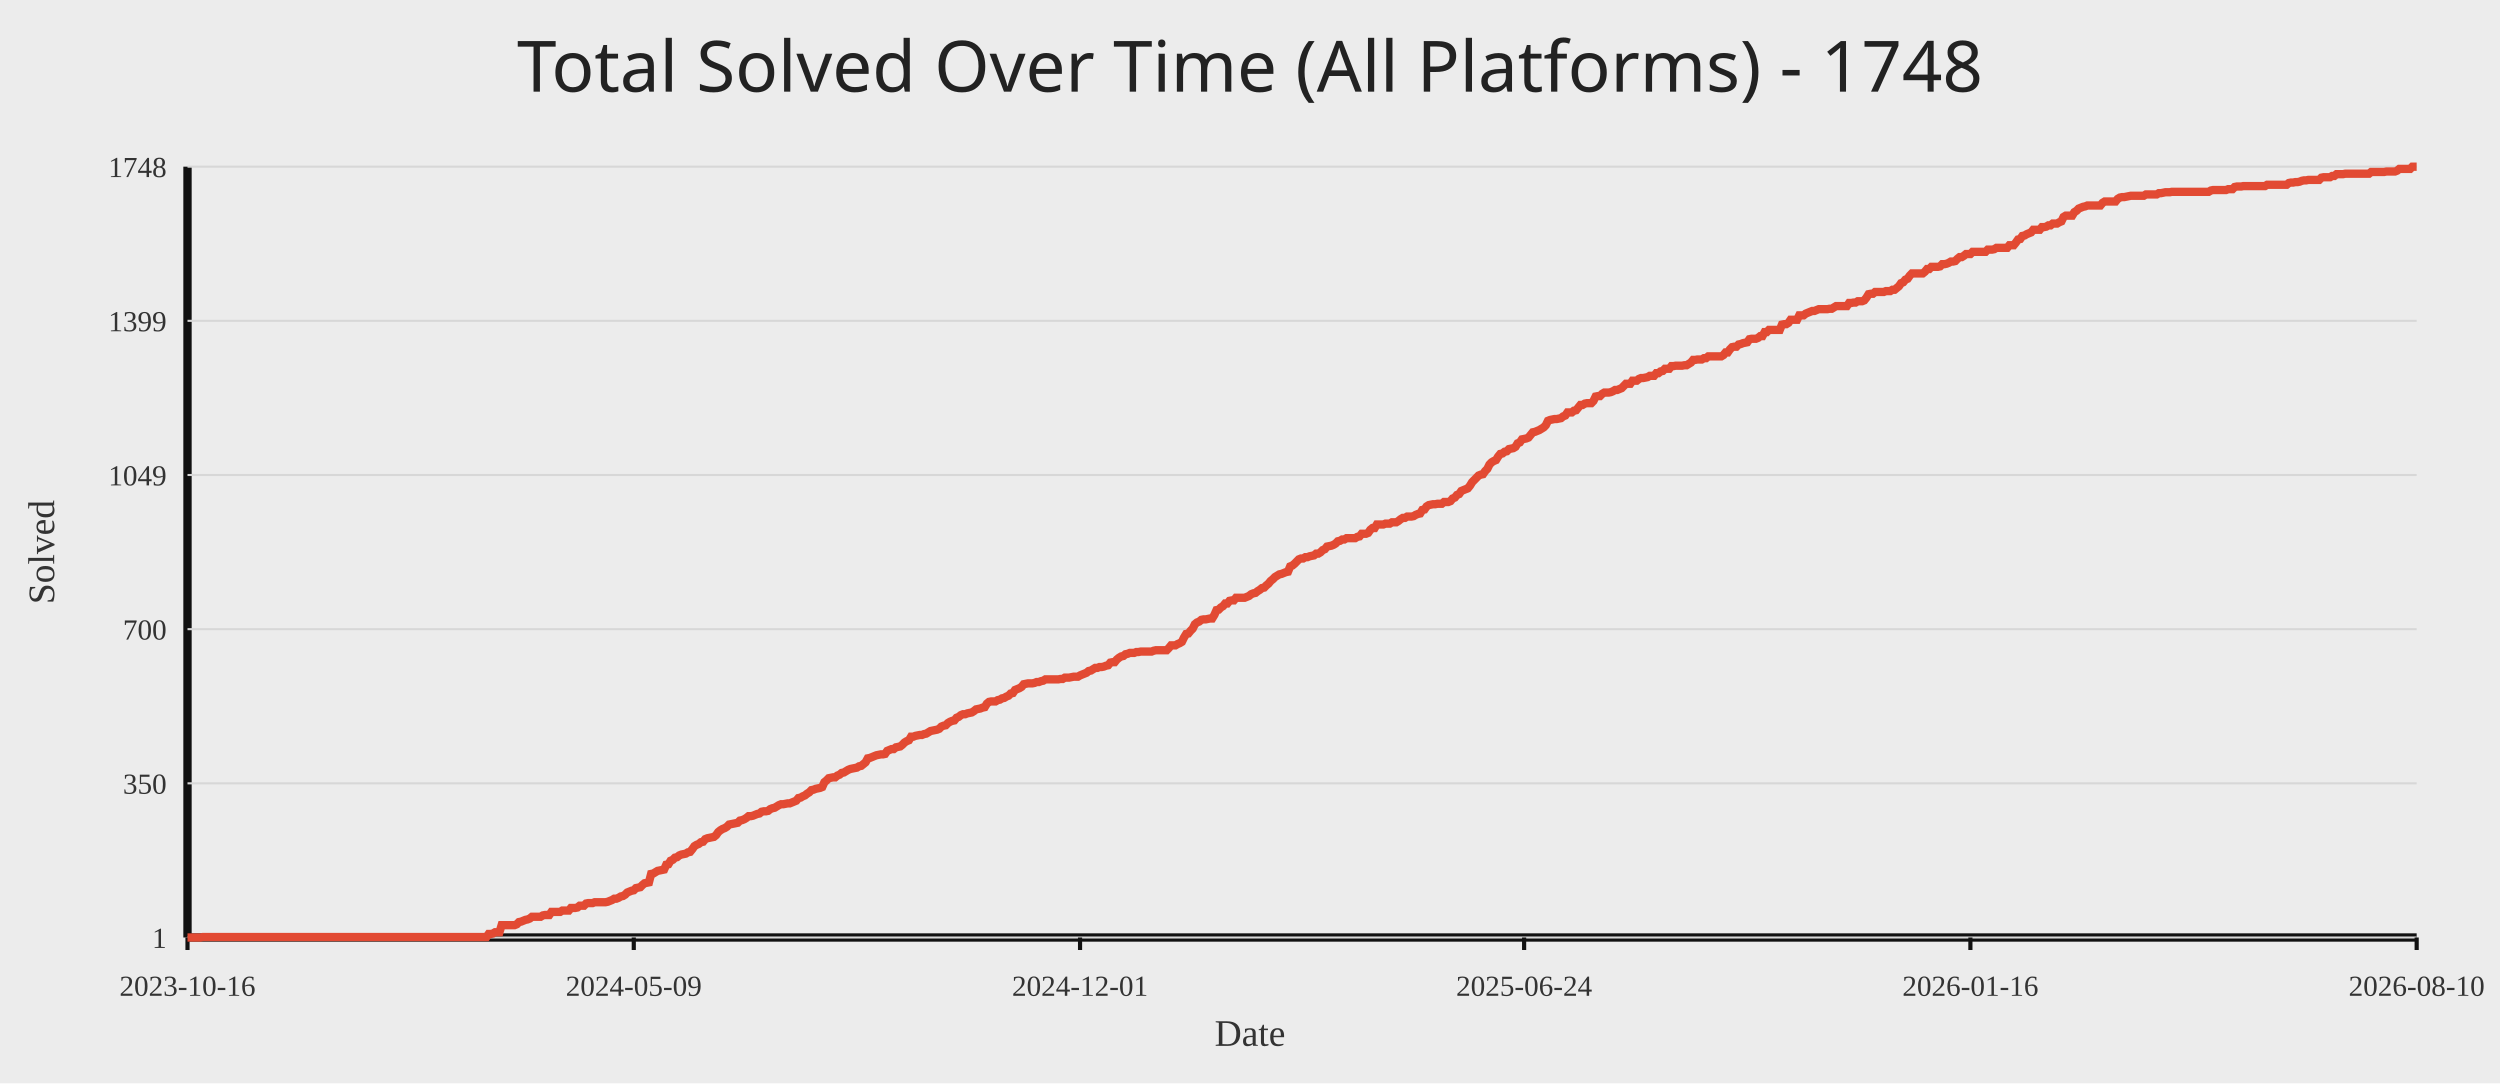
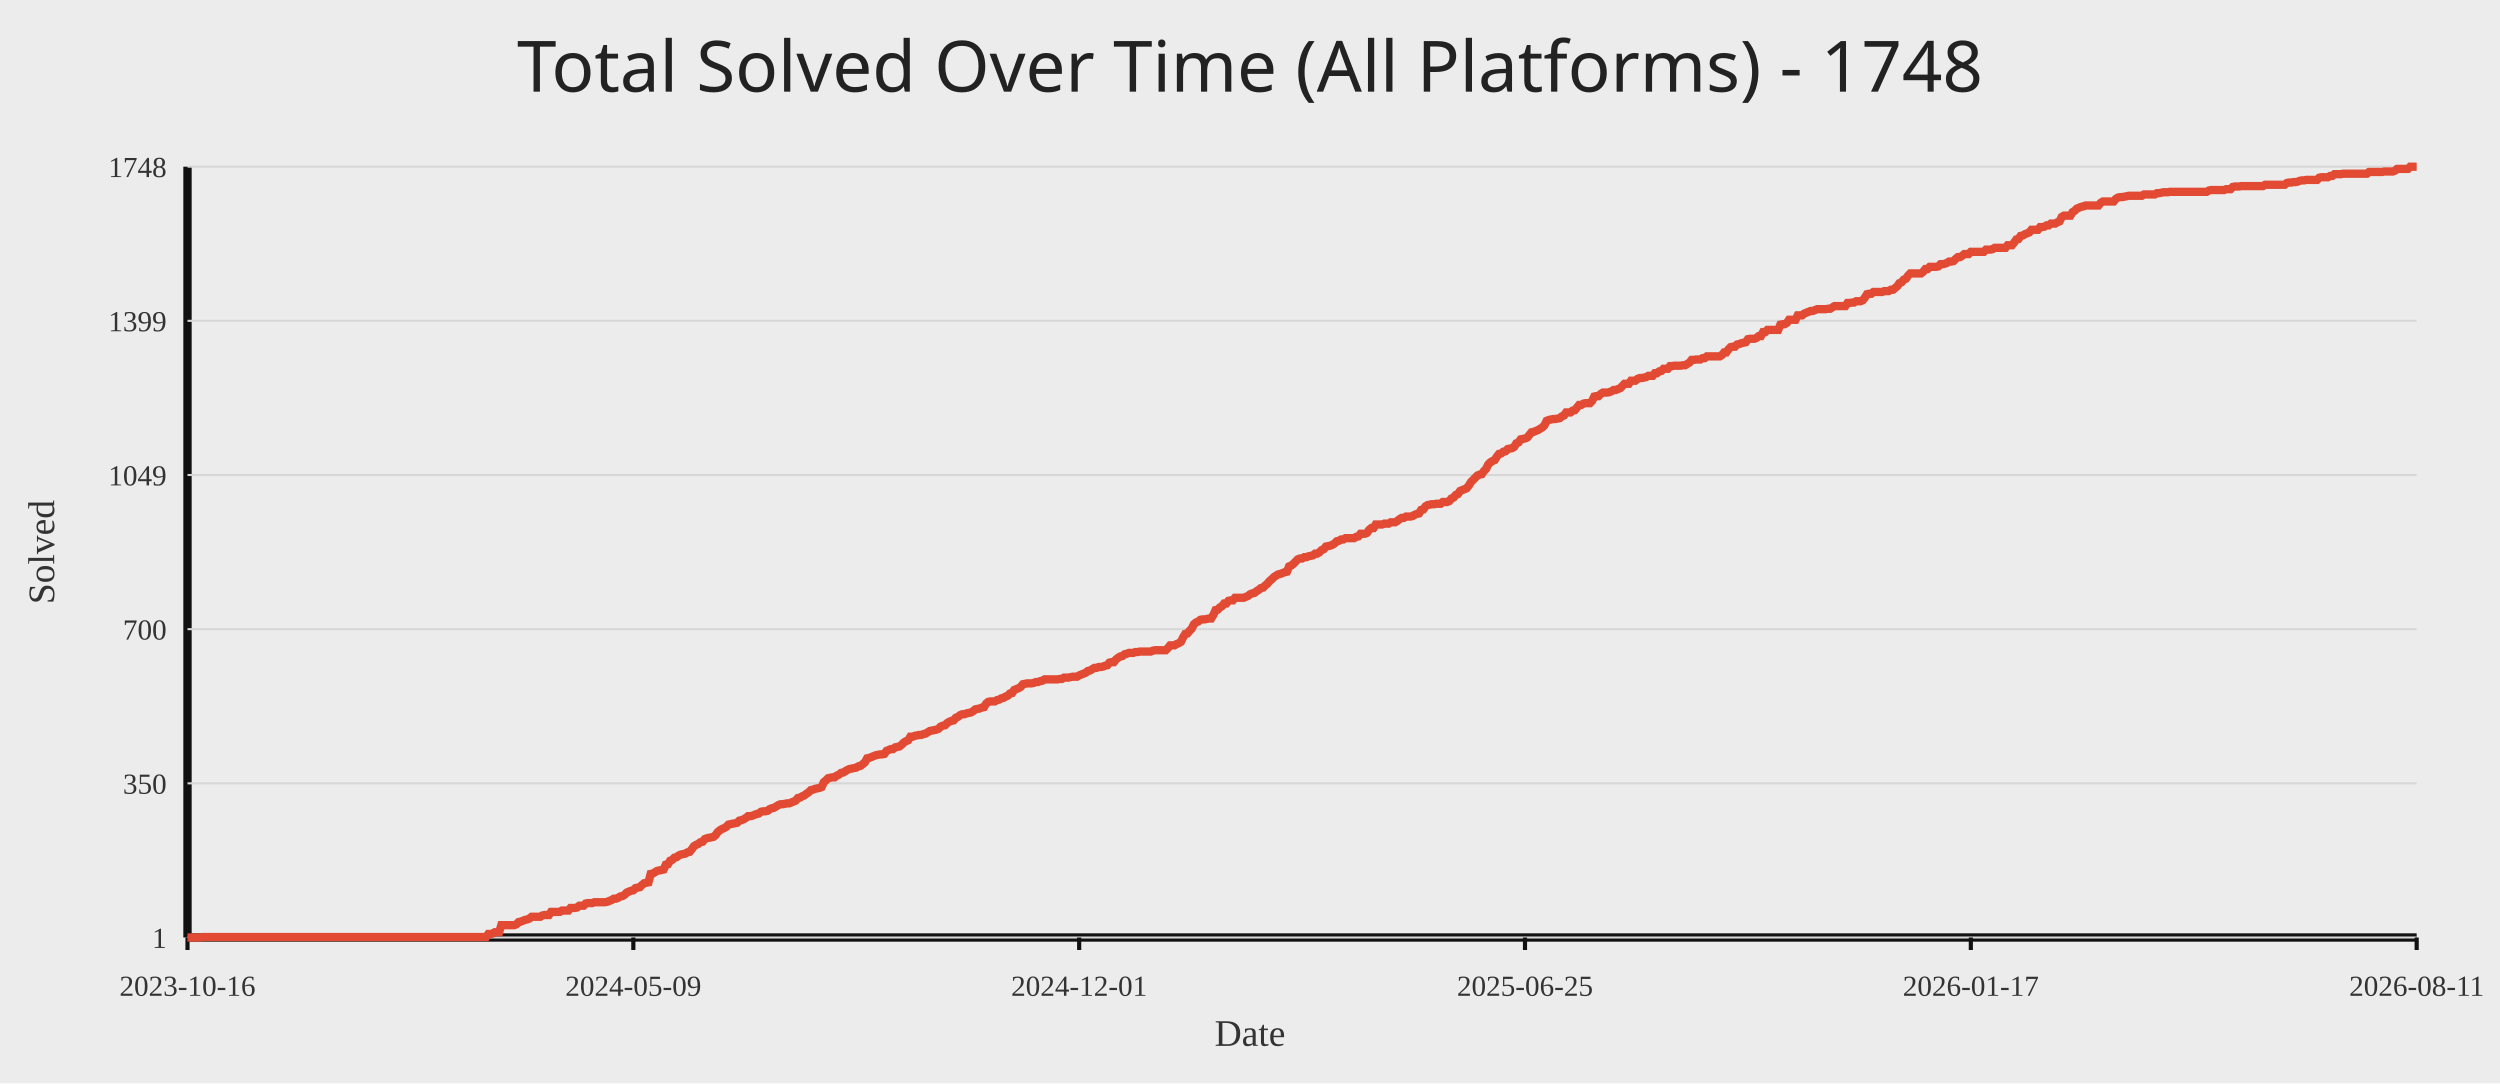
<svg xmlns="http://www.w3.org/2000/svg" width="1200" height="520">
  <rect width="100%" height="100%" fill="#ececec" />
  <text x="50%" y="44" text-anchor="middle" fill="#222" font-size="34" font-family="Comic Sans MS, Segoe UI">Total Solved Over Time (All Platforms) - 1748</text>
  <line x1="90" y1="450" x2="1160" y2="450" stroke="#111" stroke-width="4" />
  <line x1="90" y1="80" x2="90" y2="450" stroke="#111" stroke-width="4" />
  <line x1="90" y1="450.00" x2="1160" y2="450.00" stroke="#d7d7d7" stroke-width="1" />
  <text x="80" y="455.00" text-anchor="end" fill="#333" font-size="14">1</text>
  <line x1="90" y1="376.00" x2="1160" y2="376.00" stroke="#d7d7d7" stroke-width="1" />
  <text x="80" y="381.00" text-anchor="end" fill="#333" font-size="14">350</text>
  <line x1="90" y1="302.00" x2="1160" y2="302.00" stroke="#d7d7d7" stroke-width="1" />
  <text x="80" y="307.00" text-anchor="end" fill="#333" font-size="14">700</text>
  <line x1="90" y1="228.00" x2="1160" y2="228.00" stroke="#d7d7d7" stroke-width="1" />
  <text x="80" y="233.00" text-anchor="end" fill="#333" font-size="14">1049</text>
  <line x1="90" y1="154.00" x2="1160" y2="154.00" stroke="#d7d7d7" stroke-width="1" />
  <text x="80" y="159.00" text-anchor="end" fill="#333" font-size="14">1399</text>
  <line x1="90" y1="80.00" x2="1160" y2="80.00" stroke="#d7d7d7" stroke-width="1" />
  <text x="80" y="85.00" text-anchor="end" fill="#333" font-size="14">1748</text>
  <line x1="90.00" y1="450" x2="90.00" y2="456" stroke="#111" stroke-width="2" />
  <text x="90.00" y="478" text-anchor="middle" fill="#333" font-size="14">2023-10-16</text>
-   <line x1="304.21" y1="450" x2="304.21" y2="456" stroke="#111" stroke-width="2" />
-   <text x="304.21" y="478" text-anchor="middle" fill="#333" font-size="14">2024-05-09</text>
-   <line x1="518.42" y1="450" x2="518.42" y2="456" stroke="#111" stroke-width="2" />
-   <text x="518.42" y="478" text-anchor="middle" fill="#333" font-size="14">2024-12-01</text>
-   <line x1="731.58" y1="450" x2="731.58" y2="456" stroke="#111" stroke-width="2" />
-   <text x="731.58" y="478" text-anchor="middle" fill="#333" font-size="14">2025-06-24</text>
-   <line x1="945.79" y1="450" x2="945.79" y2="456" stroke="#111" stroke-width="2" />
-   <text x="945.79" y="478" text-anchor="middle" fill="#333" font-size="14">2026-01-16</text>
+   <line x1="304.00" y1="450" x2="304.00" y2="456" stroke="#111" stroke-width="2" />
+   <text x="304.00" y="478" text-anchor="middle" fill="#333" font-size="14">2024-05-09</text>
+   <line x1="518.00" y1="450" x2="518.00" y2="456" stroke="#111" stroke-width="2" />
+   <text x="518.00" y="478" text-anchor="middle" fill="#333" font-size="14">2024-12-01</text>
+   <line x1="732.00" y1="450" x2="732.00" y2="456" stroke="#111" stroke-width="2" />
+   <text x="732.00" y="478" text-anchor="middle" fill="#333" font-size="14">2025-06-25</text>
+   <line x1="946.00" y1="450" x2="946.00" y2="456" stroke="#111" stroke-width="2" />
+   <text x="946.00" y="478" text-anchor="middle" fill="#333" font-size="14">2026-01-17</text>
  <line x1="1160.00" y1="450" x2="1160.00" y2="456" stroke="#111" stroke-width="2" />
-   <text x="1160.00" y="478" text-anchor="middle" fill="#333" font-size="14">2026-08-10</text>
-   <polyline fill="none" stroke="#e24a33" stroke-width="4" points="90.00,450.00 91.04,450.00 92.08,450.00 93.12,450.00 94.16,450.00 95.20,450.00 96.24,450.00 97.28,449.79 98.32,449.79 99.36,449.79 100.40,449.79 101.44,449.79 102.48,449.79 103.52,449.79 104.56,449.79 105.60,449.79 106.64,449.79 107.68,449.79 108.72,449.79 109.76,449.79 110.80,449.79 111.84,449.79 112.88,449.79 113.92,449.79 114.96,449.79 116.00,449.79 117.04,449.79 118.08,449.79 119.12,449.79 120.16,449.79 121.20,449.79 122.24,449.79 123.28,449.79 124.31,449.79 125.35,449.79 126.39,449.79 127.43,449.79 128.47,449.79 129.51,449.79 130.55,449.79 131.59,449.79 132.63,449.79 133.67,449.79 134.71,449.79 135.75,449.79 136.79,449.79 137.83,449.79 138.87,449.79 139.91,449.79 140.95,449.79 141.99,449.79 143.03,449.79 144.07,449.79 145.11,449.79 146.15,449.79 147.19,449.79 148.23,449.79 149.27,449.79 150.31,449.79 151.35,449.79 152.39,449.79 153.43,449.79 154.47,449.79 155.51,449.79 156.55,449.79 157.59,449.79 158.63,449.79 159.67,449.79 160.71,449.79 161.75,449.79 162.79,449.79 163.83,449.79 164.87,449.79 165.91,449.79 166.95,449.79 167.99,449.79 169.03,449.79 170.07,449.79 171.11,449.79 172.15,449.79 173.19,449.79 174.23,449.79 175.27,449.79 176.31,449.79 177.35,449.79 178.39,449.79 179.43,449.79 180.47,449.79 181.51,449.79 182.55,449.79 183.59,449.79 184.63,449.79 185.67,449.79 186.71,449.79 187.75,449.79 188.79,449.79 189.83,449.79 190.86,449.79 191.90,449.79 192.94,449.79 193.98,449.79 195.02,449.79 196.06,449.79 197.10,449.79 198.14,449.79 199.18,449.79 200.22,449.79 201.26,449.79 202.30,449.79 203.34,449.79 204.38,449.79 205.42,449.79 206.46,449.79 207.50,449.79 208.54,449.79 209.58,449.79 210.62,449.79 211.66,449.79 212.70,449.79 213.74,449.79 214.78,449.79 215.82,449.79 216.86,449.79 217.90,449.79 218.94,449.79 219.98,449.79 221.02,449.79 222.06,449.79 223.10,449.79 224.14,449.79 225.18,449.79 226.22,449.79 227.26,449.79 228.30,449.79 229.34,449.79 230.38,449.79 231.42,449.79 232.46,449.79 233.50,449.79 234.54,448.31 235.58,448.31 236.62,448.09 237.66,447.46 238.70,447.46 239.74,447.46 240.78,444.07 241.82,444.07 242.86,444.07 243.90,444.07 244.94,444.07 245.98,444.07 247.02,444.07 248.06,443.65 249.10,442.59 250.14,442.38 251.18,441.95 252.22,441.53 253.26,441.32 254.30,440.89 255.34,440.05 256.38,440.05 257.41,440.05 258.45,440.05 259.49,440.05 260.53,439.41 261.57,439.20 262.61,439.20 263.65,439.20 264.69,437.72 265.73,437.72 266.77,437.72 267.81,437.72 268.85,437.72 269.89,437.08 270.93,437.08 271.97,437.08 273.01,437.08 274.05,435.81 275.09,435.81 276.13,435.81 277.17,435.60 278.21,434.75 279.25,434.75 280.29,434.75 281.33,433.69 282.37,433.48 283.41,433.48 284.45,433.48 285.49,433.06 286.53,433.06 287.57,433.06 288.61,433.06 289.65,433.06 290.69,433.06 291.73,432.84 292.77,432.42 293.81,432.00 294.85,431.36 295.89,431.36 296.93,430.94 297.97,430.30 299.01,430.09 300.05,429.46 301.09,428.40 302.13,427.97 303.17,427.55 304.21,427.34 305.25,426.28 306.29,426.07 307.33,425.86 308.37,424.80 309.41,423.95 310.45,423.74 311.49,423.53 312.53,419.50 313.57,419.29 314.61,418.65 315.65,418.02 316.69,417.81 317.73,417.60 318.77,417.38 319.81,415.05 320.85,414.84 321.89,413.15 322.93,412.72 323.97,411.67 325.00,411.45 326.04,410.61 327.08,410.18 328.12,409.97 329.16,409.76 330.20,409.12 331.24,408.91 332.28,407.64 333.32,406.16 334.36,405.52 335.40,405.10 336.44,404.25 337.48,404.04 338.52,402.77 339.56,402.35 340.60,402.14 341.64,401.92 342.68,401.71 343.72,400.86 344.76,399.38 345.80,398.53 346.84,397.90 347.88,397.48 348.92,396.84 349.96,395.78 351.00,395.57 352.04,395.36 353.08,395.15 354.12,394.93 355.16,393.88 356.20,393.66 357.24,393.24 358.28,392.60 359.32,391.76 360.36,391.76 361.40,391.55 362.44,391.12 363.48,390.70 364.52,390.49 365.56,389.64 366.60,389.43 367.64,389.43 368.68,389.22 369.72,388.37 370.76,387.95 371.80,387.73 372.84,387.10 373.88,386.46 374.92,386.04 375.96,386.04 377.00,385.83 378.04,385.62 379.08,385.62 380.12,385.19 381.16,384.77 382.20,384.34 383.24,383.07 384.28,382.86 385.32,382.23 386.36,381.80 387.40,380.96 388.44,380.32 389.48,379.26 390.52,379.05 391.55,378.63 392.59,378.41 393.63,378.20 394.67,377.78 395.71,375.45 396.75,374.60 397.79,373.54 398.83,373.33 399.87,373.12 400.91,373.12 401.95,372.27 402.99,371.85 404.03,371.00 405.07,370.79 406.11,370.15 407.15,369.52 408.19,369.10 409.23,368.88 410.27,368.67 411.31,368.46 412.35,367.82 413.39,367.61 414.43,366.77 415.47,365.92 416.51,364.01 417.55,363.80 418.59,363.38 419.63,362.95 420.67,362.53 421.71,362.32 422.75,362.11 423.79,362.11 424.83,361.89 425.87,360.41 426.91,359.99 427.95,359.56 428.99,359.56 430.03,358.72 431.07,358.51 432.11,358.29 433.15,357.45 434.19,356.39 435.23,355.75 436.27,355.33 437.31,353.63 438.35,353.63 439.39,353.21 440.43,353.00 441.47,352.79 442.51,352.79 443.55,352.36 444.59,352.15 445.63,351.52 446.67,350.88 447.71,350.67 448.75,350.46 449.79,350.25 450.83,349.82 451.87,348.76 452.91,348.34 453.95,348.13 454.99,347.07 456.03,346.43 457.07,346.01 458.10,345.80 459.14,344.53 460.18,344.10 461.22,343.26 462.26,342.83 463.30,342.83 464.34,342.41 465.38,342.20 466.42,341.99 467.46,341.35 468.50,340.50 469.54,340.29 470.58,340.08 471.62,339.66 472.66,339.44 473.70,337.75 474.74,336.90 475.78,336.69 476.82,336.69 477.86,336.69 478.90,336.06 479.94,335.84 480.98,335.21 482.02,335.00 483.06,334.36 484.10,333.94 485.14,332.88 486.18,332.67 487.22,331.18 488.26,330.76 489.30,330.34 490.34,329.70 491.38,328.43 492.42,328.22 493.46,328.01 494.50,328.01 495.54,328.01 496.58,327.80 497.62,327.37 498.66,327.37 499.70,326.95 500.74,326.74 501.78,326.10 502.82,326.10 503.86,326.10 504.90,326.10 505.94,326.10 506.98,326.10 508.02,326.10 509.06,325.89 510.10,325.89 511.14,325.25 512.18,325.25 513.22,325.25 514.26,325.04 515.30,324.83 516.34,324.83 517.38,324.83 518.42,324.20 519.46,323.77 520.50,323.35 521.54,322.93 522.58,322.08 523.62,321.87 524.66,321.23 525.69,320.60 526.73,320.60 527.77,320.17 528.81,320.17 529.85,319.96 530.89,319.54 531.93,319.32 532.97,318.05 534.01,317.84 535.05,317.84 536.09,316.57 537.13,315.72 538.17,315.09 539.21,314.88 540.25,314.03 541.29,313.82 542.33,313.39 543.37,313.39 544.41,313.39 545.45,312.97 546.49,312.97 547.53,312.76 548.57,312.76 549.61,312.76 550.65,312.76 551.69,312.76 552.73,312.76 553.77,312.34 554.81,312.12 555.85,312.12 556.89,312.12 557.93,312.12 558.97,312.12 560.01,312.12 561.05,311.06 562.09,309.79 563.13,309.79 564.17,309.79 565.21,309.16 566.25,308.73 567.29,308.10 568.33,305.98 569.37,304.29 570.41,304.08 571.45,302.80 572.49,301.75 573.53,299.63 574.57,298.78 575.61,298.36 576.65,297.51 577.69,297.30 578.73,297.30 579.77,297.09 580.81,296.87 581.85,296.87 582.89,295.18 583.93,292.85 584.97,292.64 586.01,291.58 587.05,290.94 588.09,289.67 589.13,289.67 590.17,288.40 591.21,288.19 592.24,288.19 593.28,286.92 594.32,286.92 595.36,286.92 596.40,286.92 597.44,286.92 598.48,286.50 599.52,286.07 600.56,285.23 601.60,284.80 602.64,284.59 603.68,283.74 604.72,283.11 605.76,282.26 606.80,282.05 607.84,280.99 608.88,280.14 609.92,278.87 610.96,278.03 612.00,276.97 613.04,276.33 614.08,275.70 615.12,275.48 616.16,275.06 617.20,274.64 618.24,274.42 619.28,271.88 620.32,271.46 621.36,270.61 622.40,269.55 623.44,268.49 624.48,268.07 625.52,268.07 626.56,267.44 627.60,267.44 628.64,267.01 629.68,266.80 630.72,266.59 631.76,265.74 632.80,265.74 633.84,265.11 634.88,264.05 635.92,263.62 636.96,262.35 638.00,262.14 639.04,261.93 640.08,261.51 641.12,260.87 642.16,259.81 643.20,259.60 644.24,258.96 645.28,258.96 646.32,258.33 647.36,258.33 648.40,258.33 649.44,258.33 650.48,258.33 651.52,257.69 652.56,257.48 653.60,256.21 654.64,256.21 655.68,256.21 656.72,255.79 657.76,254.30 658.79,253.46 659.83,253.46 660.87,251.76 661.91,251.76 662.95,251.76 663.99,251.76 665.03,251.34 666.07,251.34 667.11,251.34 668.15,250.70 669.19,250.70 670.23,250.70 671.27,250.07 672.31,249.22 673.35,248.59 674.39,248.59 675.43,247.95 676.47,247.95 677.51,247.95 678.55,247.74 679.59,247.10 680.63,246.68 681.67,246.47 682.71,244.77 683.75,244.56 684.79,243.08 685.83,242.44 686.87,242.23 687.91,242.02 688.95,242.02 689.99,241.81 691.03,241.81 692.07,241.81 693.11,240.96 694.15,240.96 695.19,240.96 696.23,240.54 697.27,239.27 698.31,238.84 699.35,237.57 700.39,237.15 701.43,235.67 702.47,235.24 703.51,234.82 704.55,234.40 705.59,233.13 706.63,231.43 707.67,230.37 708.71,229.31 709.75,228.25 710.79,227.83 711.83,227.62 712.87,226.14 713.91,225.08 714.95,222.96 715.99,221.90 717.03,221.27 718.07,220.84 719.11,219.15 720.15,217.88 721.19,217.66 722.23,216.82 723.27,216.61 724.31,215.55 725.34,215.33 726.38,215.12 727.42,214.49 728.46,212.79 729.50,212.37 730.54,210.89 731.58,210.68 732.62,210.46 733.66,210.04 734.70,208.77 735.74,207.50 736.78,207.29 737.82,206.86 738.86,206.44 739.90,205.80 740.94,205.17 741.98,204.11 743.02,201.99 744.06,201.57 745.10,201.36 746.14,201.14 747.18,201.14 748.22,200.93 749.26,200.72 750.30,199.87 751.34,199.45 752.38,197.97 753.42,197.97 754.46,197.97 755.50,197.12 756.54,196.91 757.58,195.64 758.62,194.37 759.66,194.37 760.70,193.73 761.74,193.52 762.78,193.52 763.82,193.52 764.86,192.46 765.90,190.34 766.94,190.13 767.98,190.13 769.02,189.07 770.06,188.44 771.10,188.44 772.14,188.44 773.18,188.23 774.22,187.80 775.26,187.17 776.30,187.17 777.34,186.74 778.38,186.32 779.42,185.26 780.46,184.20 781.50,184.20 782.54,184.20 783.58,182.72 784.62,182.72 785.66,182.72 786.70,181.87 787.74,181.45 788.78,181.45 789.82,181.24 790.86,181.02 791.90,180.39 792.93,180.39 793.97,180.39 795.01,179.12 796.05,179.12 797.09,178.27 798.13,178.06 799.17,177.00 800.21,177.00 801.25,177.00 802.29,175.73 803.33,175.73 804.37,175.52 805.41,175.52 806.45,175.52 807.49,175.52 808.53,175.31 809.57,175.31 810.61,174.67 811.65,174.04 812.69,172.76 813.73,172.76 814.77,172.55 815.81,172.55 816.85,172.55 817.89,171.92 818.93,171.92 819.97,171.07 821.01,171.07 822.05,171.07 823.09,171.07 824.13,171.07 825.17,171.07 826.21,171.07 827.25,170.44 828.29,169.16 829.33,169.16 830.37,167.68 831.41,166.62 832.45,166.41 833.49,166.41 834.53,165.35 835.57,165.14 836.61,164.72 837.65,164.50 838.69,164.29 839.73,162.81 840.77,162.60 841.81,162.60 842.85,162.60 843.89,162.18 844.93,161.33 845.97,161.33 847.01,159.42 848.05,159.42 849.09,158.36 850.13,158.36 851.17,158.36 852.21,158.36 853.25,158.36 854.29,158.36 855.33,155.82 856.37,155.61 857.41,155.61 858.45,154.97 859.48,153.49 860.52,153.49 861.56,153.49 862.60,153.49 863.64,151.37 864.68,151.37 865.72,151.37 866.76,150.53 867.80,150.10 868.84,149.68 869.88,149.26 870.92,149.26 871.96,148.83 873.00,148.41 874.04,148.41 875.08,148.41 876.12,148.41 877.16,148.41 878.20,148.20 879.24,148.20 880.28,147.56 881.32,146.93 882.36,146.93 883.40,146.93 884.44,146.93 885.48,146.93 886.52,146.93 887.56,145.44 888.60,145.44 889.64,145.23 890.68,145.23 891.72,144.60 892.76,144.60 893.80,144.60 894.84,144.17 895.88,142.90 896.92,141.21 897.96,141.00 899.00,141.00 900.04,140.15 901.08,140.15 902.12,140.15 903.16,140.15 904.20,140.15 905.24,139.73 906.28,139.73 907.32,139.73 908.36,139.09 909.40,139.09 910.44,138.24 911.48,137.40 912.52,135.91 913.56,135.49 914.60,134.22 915.64,133.80 916.68,132.31 917.72,131.25 918.76,131.25 919.80,131.25 920.84,131.25 921.88,131.25 922.92,131.25 923.96,130.41 925.00,129.14 926.03,129.14 927.07,128.08 928.11,128.08 929.15,128.08 930.19,128.08 931.23,127.86 932.27,126.81 933.31,126.81 934.35,126.59 935.39,126.17 936.43,125.54 937.47,125.54 938.51,125.32 939.55,124.26 940.59,123.42 941.63,123.42 942.67,122.78 943.71,121.93 944.75,121.93 945.79,121.93 946.83,120.88 947.87,120.88 948.91,120.88 949.95,120.88 950.99,120.88 952.03,120.88 953.07,120.88 954.11,119.82 955.15,119.82 956.19,119.82 957.23,119.61 958.27,118.97 959.31,118.97 960.35,118.97 961.39,118.97 962.43,118.97 963.47,118.97 964.51,117.70 965.55,117.70 966.59,117.70 967.63,116.43 968.67,114.95 969.71,114.73 970.75,113.25 971.79,113.04 972.83,112.40 973.87,111.98 974.91,111.56 975.95,110.29 976.99,110.29 978.03,110.29 979.07,110.29 980.11,109.02 981.15,109.02 982.19,108.80 983.23,108.17 984.27,108.17 985.31,107.32 986.35,107.32 987.39,107.32 988.43,106.69 989.47,106.26 990.51,104.14 991.55,103.51 992.59,103.51 993.62,103.51 994.66,103.51 995.70,101.81 996.74,101.18 997.78,100.12 998.82,99.70 999.86,99.27 1000.90,99.06 1001.94,98.64 1002.98,98.64 1004.02,98.64 1005.06,98.64 1006.10,98.64 1007.14,98.64 1008.18,98.64 1009.22,97.37 1010.26,96.73 1011.30,96.73 1012.34,96.73 1013.38,96.73 1014.42,96.73 1015.46,96.73 1016.50,95.46 1017.54,94.83 1018.58,94.61 1019.62,94.61 1020.66,94.40 1021.70,94.19 1022.74,93.98 1023.78,93.98 1024.82,93.98 1025.86,93.98 1026.90,93.98 1027.94,93.98 1028.98,93.98 1030.02,93.34 1031.06,93.34 1032.10,93.34 1033.14,93.34 1034.18,93.34 1035.22,93.34 1036.26,92.71 1037.30,92.71 1038.34,92.50 1039.38,92.28 1040.42,92.28 1041.46,92.28 1042.50,92.07 1043.54,92.07 1044.58,92.07 1045.62,92.07 1046.66,92.07 1047.70,92.07 1048.74,92.07 1049.78,92.07 1050.82,92.07 1051.86,92.07 1052.90,92.07 1053.94,92.07 1054.98,92.07 1056.02,92.07 1057.06,92.07 1058.10,92.07 1059.14,92.07 1060.17,92.07 1061.21,91.44 1062.25,91.22 1063.29,91.22 1064.33,91.22 1065.37,91.22 1066.41,91.22 1067.45,91.22 1068.49,91.22 1069.53,90.80 1070.57,90.80 1071.61,90.80 1072.65,89.74 1073.69,89.53 1074.73,89.53 1075.77,89.53 1076.81,89.32 1077.85,89.32 1078.89,89.32 1079.93,89.32 1080.97,89.32 1082.01,89.32 1083.05,89.32 1084.09,89.32 1085.13,89.32 1086.17,89.32 1087.21,89.32 1088.25,88.68 1089.29,88.68 1090.33,88.68 1091.37,88.68 1092.41,88.68 1093.45,88.68 1094.49,88.68 1095.53,88.68 1096.57,88.68 1097.61,88.68 1098.65,87.84 1099.69,87.62 1100.73,87.62 1101.77,87.41 1102.81,87.41 1103.85,87.20 1104.89,86.78 1105.93,86.57 1106.97,86.57 1108.01,86.35 1109.05,86.35 1110.09,86.35 1111.13,86.35 1112.17,86.35 1113.21,86.35 1114.25,85.29 1115.29,85.08 1116.33,85.08 1117.37,85.08 1118.41,85.08 1119.45,84.45 1120.49,84.45 1121.53,83.60 1122.57,83.60 1123.61,83.60 1124.65,83.60 1125.69,83.39 1126.72,83.39 1127.76,83.39 1128.80,83.39 1129.84,83.39 1130.88,83.39 1131.92,83.39 1132.96,83.39 1134.00,83.39 1135.04,83.39 1136.08,83.39 1137.12,83.39 1138.16,82.54 1139.20,82.54 1140.24,82.54 1141.28,82.54 1142.32,82.54 1143.36,82.54 1144.40,82.54 1145.44,82.33 1146.48,82.33 1147.52,82.33 1148.56,82.33 1149.60,82.33 1150.64,81.91 1151.68,81.06 1152.72,81.06 1153.76,81.06 1154.80,81.06 1155.84,81.06 1156.88,81.06 1157.92,80.00 1158.96,80.00 1160.00,80.00" />
+   <text x="1160.00" y="478" text-anchor="middle" fill="#333" font-size="14">2026-08-11</text>
+   <polyline fill="none" stroke="#e24a33" stroke-width="4" points="90.00,450.00 91.04,450.00 92.08,450.00 93.12,450.00 94.16,450.00 95.19,450.00 96.23,450.00 97.27,449.79 98.31,449.79 99.35,449.79 100.39,449.79 101.43,449.79 102.47,449.79 103.50,449.79 104.54,449.79 105.58,449.79 106.62,449.79 107.66,449.79 108.70,449.79 109.74,449.79 110.78,449.79 111.82,449.79 112.85,449.79 113.89,449.79 114.93,449.79 115.97,449.79 117.01,449.79 118.05,449.79 119.09,449.79 120.13,449.79 121.17,449.79 122.20,449.79 123.24,449.79 124.28,449.79 125.32,449.79 126.36,449.79 127.40,449.79 128.44,449.79 129.48,449.79 130.51,449.79 131.55,449.79 132.59,449.79 133.63,449.79 134.67,449.79 135.71,449.79 136.75,449.79 137.79,449.79 138.83,449.79 139.86,449.79 140.90,449.79 141.94,449.79 142.98,449.79 144.02,449.79 145.06,449.79 146.10,449.79 147.14,449.79 148.17,449.79 149.21,449.79 150.25,449.79 151.29,449.79 152.33,449.79 153.37,449.79 154.41,449.79 155.45,449.79 156.49,449.79 157.52,449.79 158.56,449.79 159.60,449.79 160.64,449.79 161.68,449.79 162.72,449.79 163.76,449.79 164.80,449.79 165.83,449.79 166.87,449.79 167.91,449.79 168.95,449.79 169.99,449.79 171.03,449.79 172.07,449.79 173.11,449.79 174.15,449.79 175.18,449.79 176.22,449.79 177.26,449.79 178.30,449.79 179.34,449.79 180.38,449.79 181.42,449.79 182.46,449.79 183.50,449.79 184.53,449.79 185.57,449.79 186.61,449.79 187.65,449.79 188.69,449.79 189.73,449.79 190.77,449.79 191.81,449.79 192.84,449.79 193.88,449.79 194.92,449.79 195.96,449.79 197.00,449.79 198.04,449.79 199.08,449.79 200.12,449.79 201.16,449.79 202.19,449.79 203.23,449.79 204.27,449.79 205.31,449.79 206.35,449.79 207.39,449.79 208.43,449.79 209.47,449.79 210.50,449.79 211.54,449.79 212.58,449.79 213.62,449.79 214.66,449.79 215.70,449.79 216.74,449.79 217.78,449.79 218.82,449.79 219.85,449.79 220.89,449.79 221.93,449.79 222.97,449.79 224.01,449.79 225.05,449.79 226.09,449.79 227.13,449.79 228.17,449.79 229.20,449.79 230.24,449.79 231.28,449.79 232.32,449.79 233.36,449.79 234.40,448.31 235.44,448.31 236.48,448.09 237.51,447.46 238.55,447.46 239.59,447.46 240.63,444.07 241.67,444.07 242.71,444.07 243.75,444.07 244.79,444.07 245.83,444.07 246.86,444.07 247.90,443.65 248.94,442.59 249.98,442.38 251.02,441.95 252.06,441.53 253.10,441.32 254.14,440.89 255.17,440.05 256.21,440.05 257.25,440.05 258.29,440.05 259.33,440.05 260.37,439.41 261.41,439.20 262.45,439.20 263.49,439.20 264.52,437.72 265.56,437.72 266.60,437.72 267.64,437.72 268.68,437.72 269.72,437.08 270.76,437.08 271.80,437.08 272.83,437.08 273.87,435.81 274.91,435.81 275.95,435.81 276.99,435.60 278.03,434.75 279.07,434.75 280.11,434.75 281.15,433.69 282.18,433.48 283.22,433.48 284.26,433.48 285.30,433.06 286.34,433.06 287.38,433.06 288.42,433.06 289.46,433.06 290.50,433.06 291.53,432.84 292.57,432.42 293.61,432.00 294.65,431.36 295.69,431.36 296.73,430.94 297.77,430.30 298.81,430.09 299.84,429.46 300.88,428.40 301.92,427.97 302.96,427.55 304.00,427.34 305.04,426.28 306.08,426.07 307.12,425.86 308.16,424.80 309.19,423.95 310.23,423.74 311.27,423.53 312.31,419.50 313.35,419.29 314.39,418.65 315.43,418.02 316.47,417.81 317.50,417.60 318.54,417.38 319.58,415.05 320.62,414.84 321.66,413.15 322.70,412.72 323.74,411.67 324.78,411.45 325.82,410.61 326.85,410.18 327.89,409.97 328.93,409.76 329.97,409.12 331.01,408.91 332.05,407.64 333.09,406.16 334.13,405.52 335.17,405.10 336.20,404.25 337.24,404.04 338.28,402.77 339.32,402.35 340.36,402.14 341.40,401.92 342.44,401.71 343.48,400.86 344.51,399.38 345.55,398.53 346.59,397.90 347.63,397.48 348.67,396.84 349.71,395.78 350.75,395.57 351.79,395.36 352.83,395.15 353.86,394.93 354.90,393.88 355.94,393.66 356.98,393.24 358.02,392.60 359.06,391.76 360.10,391.76 361.14,391.55 362.17,391.12 363.21,390.70 364.25,390.49 365.29,389.64 366.33,389.43 367.37,389.43 368.41,389.22 369.45,388.37 370.49,387.95 371.52,387.73 372.56,387.10 373.60,386.46 374.64,386.04 375.68,386.04 376.72,385.83 377.76,385.62 378.80,385.62 379.83,385.19 380.87,384.77 381.91,384.34 382.95,383.07 383.99,382.86 385.03,382.23 386.07,381.80 387.11,380.96 388.15,380.32 389.18,379.26 390.22,379.05 391.26,378.63 392.30,378.41 393.34,378.20 394.38,377.78 395.42,375.45 396.46,374.60 397.50,373.54 398.53,373.33 399.57,373.12 400.61,373.12 401.65,372.27 402.69,371.85 403.73,371.00 404.77,370.79 405.81,370.15 406.84,369.52 407.88,369.10 408.92,368.88 409.96,368.67 411.00,368.46 412.04,367.82 413.08,367.61 414.12,366.77 415.16,365.92 416.19,364.01 417.23,363.80 418.27,363.38 419.31,362.95 420.35,362.53 421.39,362.32 422.43,362.11 423.47,362.11 424.50,361.89 425.54,360.41 426.58,359.99 427.62,359.56 428.66,359.56 429.70,358.72 430.74,358.51 431.78,358.29 432.82,357.45 433.85,356.39 434.89,355.75 435.93,355.33 436.97,353.63 438.01,353.63 439.05,353.21 440.09,353.00 441.13,352.79 442.17,352.79 443.20,352.36 444.24,352.15 445.28,351.52 446.32,350.88 447.36,350.67 448.40,350.46 449.44,350.25 450.48,349.82 451.51,348.76 452.55,348.34 453.59,348.13 454.63,347.07 455.67,346.43 456.71,346.01 457.75,345.80 458.79,344.53 459.83,344.10 460.86,343.26 461.90,342.83 462.94,342.83 463.98,342.41 465.02,342.20 466.06,341.99 467.10,341.35 468.14,340.50 469.17,340.29 470.21,340.08 471.25,339.66 472.29,339.44 473.33,337.75 474.37,336.90 475.41,336.69 476.45,336.69 477.49,336.69 478.52,336.06 479.56,335.84 480.60,335.21 481.64,335.00 482.68,334.36 483.72,333.94 484.76,332.88 485.80,332.67 486.83,331.18 487.87,330.76 488.91,330.34 489.95,329.70 490.99,328.43 492.03,328.22 493.07,328.01 494.11,328.01 495.15,328.01 496.18,327.80 497.22,327.37 498.26,327.37 499.30,326.95 500.34,326.74 501.38,326.10 502.42,326.10 503.46,326.10 504.50,326.10 505.53,326.10 506.57,326.10 507.61,326.10 508.65,325.89 509.69,325.89 510.73,325.25 511.77,325.25 512.81,325.25 513.84,325.04 514.88,324.83 515.92,324.83 516.96,324.83 518.00,324.20 519.04,323.77 520.08,323.35 521.12,322.93 522.16,322.08 523.19,321.87 524.23,321.23 525.27,320.60 526.31,320.60 527.35,320.17 528.39,320.17 529.43,319.96 530.47,319.54 531.50,319.32 532.54,318.05 533.58,317.84 534.62,317.84 535.66,316.57 536.70,315.72 537.74,315.09 538.78,314.88 539.82,314.03 540.85,313.82 541.89,313.39 542.93,313.39 543.97,313.39 545.01,312.97 546.05,312.97 547.09,312.76 548.13,312.76 549.17,312.76 550.20,312.76 551.24,312.76 552.28,312.76 553.32,312.34 554.36,312.12 555.40,312.12 556.44,312.12 557.48,312.12 558.51,312.12 559.55,312.12 560.59,311.06 561.63,309.79 562.67,309.79 563.71,309.79 564.75,309.16 565.79,308.73 566.83,308.10 567.86,305.98 568.90,304.29 569.94,304.08 570.98,302.80 572.02,301.75 573.06,299.63 574.10,298.78 575.14,298.36 576.17,297.51 577.21,297.30 578.25,297.30 579.29,297.09 580.33,296.87 581.37,296.87 582.41,295.18 583.45,292.85 584.49,292.64 585.52,291.58 586.56,290.94 587.60,289.67 588.64,289.67 589.68,288.40 590.72,288.19 591.76,288.19 592.80,286.92 593.83,286.92 594.87,286.92 595.91,286.92 596.95,286.92 597.99,286.50 599.03,286.07 600.07,285.23 601.11,284.80 602.15,284.59 603.18,283.74 604.22,283.11 605.26,282.26 606.30,282.05 607.34,280.99 608.38,280.14 609.42,278.87 610.46,278.03 611.50,276.97 612.53,276.33 613.57,275.70 614.61,275.48 615.65,275.06 616.69,274.64 617.73,274.42 618.77,271.88 619.81,271.46 620.84,270.61 621.88,269.55 622.92,268.49 623.96,268.07 625.00,268.07 626.04,267.44 627.08,267.44 628.12,267.01 629.16,266.80 630.19,266.59 631.23,265.74 632.27,265.74 633.31,265.11 634.35,264.05 635.39,263.62 636.43,262.35 637.47,262.14 638.50,261.93 639.54,261.51 640.58,260.87 641.62,259.81 642.66,259.60 643.70,258.96 644.74,258.96 645.78,258.33 646.82,258.33 647.85,258.33 648.89,258.33 649.93,258.33 650.97,257.69 652.01,257.48 653.05,256.21 654.09,256.21 655.13,256.21 656.17,255.79 657.20,254.30 658.24,253.46 659.28,253.46 660.32,251.76 661.36,251.76 662.40,251.76 663.44,251.76 664.48,251.34 665.51,251.34 666.55,251.34 667.59,250.70 668.63,250.70 669.67,250.70 670.71,250.07 671.75,249.22 672.79,248.59 673.83,248.59 674.86,247.95 675.90,247.95 676.94,247.95 677.98,247.74 679.02,247.10 680.06,246.68 681.10,246.47 682.14,244.77 683.17,244.56 684.21,243.08 685.25,242.44 686.29,242.23 687.33,242.02 688.37,242.02 689.41,241.81 690.45,241.81 691.49,241.81 692.52,240.96 693.56,240.96 694.60,240.96 695.64,240.54 696.68,239.27 697.72,238.84 698.76,237.57 699.80,237.15 700.83,235.67 701.87,235.24 702.91,234.82 703.95,234.40 704.99,233.13 706.03,231.43 707.07,230.37 708.11,229.31 709.15,228.25 710.18,227.83 711.22,227.62 712.26,226.14 713.30,225.08 714.34,222.96 715.38,221.90 716.42,221.27 717.46,220.84 718.50,219.15 719.53,217.88 720.57,217.66 721.61,216.82 722.65,216.61 723.69,215.55 724.73,215.33 725.77,215.12 726.81,214.49 727.84,212.79 728.88,212.37 729.92,210.89 730.96,210.68 732.00,210.46 733.04,210.04 734.08,208.77 735.12,207.50 736.16,207.29 737.19,206.86 738.23,206.44 739.27,205.80 740.31,205.17 741.35,204.11 742.39,201.99 743.43,201.57 744.47,201.36 745.50,201.14 746.54,201.14 747.58,200.93 748.62,200.72 749.66,199.87 750.70,199.45 751.74,197.97 752.78,197.97 753.82,197.97 754.85,197.12 755.89,196.91 756.93,195.64 757.97,194.37 759.01,194.37 760.05,193.73 761.09,193.52 762.13,193.52 763.17,193.52 764.20,192.46 765.24,190.34 766.28,190.13 767.32,190.13 768.36,189.07 769.40,188.44 770.44,188.44 771.48,188.44 772.51,188.23 773.55,187.80 774.59,187.17 775.63,187.17 776.67,186.74 777.71,186.32 778.75,185.26 779.79,184.20 780.83,184.20 781.86,184.20 782.90,182.72 783.94,182.72 784.98,182.72 786.02,181.87 787.06,181.45 788.10,181.45 789.14,181.24 790.17,181.02 791.21,180.39 792.25,180.39 793.29,180.39 794.33,179.12 795.37,179.12 796.41,178.27 797.45,178.06 798.49,177.00 799.52,177.00 800.56,177.00 801.60,175.73 802.64,175.73 803.68,175.52 804.72,175.52 805.76,175.52 806.80,175.52 807.83,175.31 808.87,175.31 809.91,174.67 810.95,174.04 811.99,172.76 813.03,172.76 814.07,172.55 815.11,172.55 816.15,172.55 817.18,171.92 818.22,171.92 819.26,171.07 820.30,171.07 821.34,171.07 822.38,171.07 823.42,171.07 824.46,171.07 825.50,171.07 826.53,170.44 827.57,169.16 828.61,169.16 829.65,167.68 830.69,166.62 831.73,166.41 832.77,166.41 833.81,165.35 834.84,165.14 835.88,164.72 836.92,164.50 837.96,164.29 839.00,162.81 840.04,162.60 841.08,162.60 842.12,162.60 843.16,162.18 844.19,161.33 845.23,161.33 846.27,159.42 847.31,159.42 848.35,158.36 849.39,158.36 850.43,158.36 851.47,158.36 852.50,158.36 853.54,158.36 854.58,155.82 855.62,155.61 856.66,155.61 857.70,154.97 858.74,153.49 859.78,153.49 860.82,153.49 861.85,153.49 862.89,151.37 863.93,151.37 864.97,151.37 866.01,150.53 867.05,150.10 868.09,149.68 869.13,149.26 870.17,149.26 871.20,148.83 872.24,148.41 873.28,148.41 874.32,148.41 875.36,148.41 876.40,148.41 877.44,148.20 878.48,148.20 879.51,147.56 880.55,146.93 881.59,146.93 882.63,146.93 883.67,146.93 884.71,146.93 885.75,146.93 886.79,145.44 887.83,145.44 888.86,145.23 889.90,145.23 890.94,144.60 891.98,144.60 893.02,144.60 894.06,144.17 895.10,142.90 896.14,141.21 897.17,141.00 898.21,141.00 899.25,140.15 900.29,140.15 901.33,140.15 902.37,140.15 903.41,140.15 904.45,139.73 905.49,139.73 906.52,139.73 907.56,139.09 908.60,139.09 909.64,138.24 910.68,137.40 911.72,135.91 912.76,135.49 913.80,134.22 914.83,133.80 915.87,132.31 916.91,131.25 917.95,131.25 918.99,131.25 920.03,131.25 921.07,131.25 922.11,131.25 923.15,130.41 924.18,129.14 925.22,129.14 926.26,128.08 927.30,128.08 928.34,128.08 929.38,128.08 930.42,127.86 931.46,126.81 932.50,126.81 933.53,126.59 934.57,126.17 935.61,125.54 936.65,125.54 937.69,125.32 938.73,124.26 939.77,123.42 940.81,123.42 941.84,122.78 942.88,121.93 943.92,121.93 944.96,121.93 946.00,120.88 947.04,120.88 948.08,120.88 949.12,120.88 950.16,120.88 951.19,120.88 952.23,120.88 953.27,119.82 954.31,119.82 955.35,119.82 956.39,119.61 957.43,118.97 958.47,118.97 959.50,118.97 960.54,118.97 961.58,118.97 962.62,118.97 963.66,117.70 964.70,117.70 965.74,117.70 966.78,116.43 967.82,114.95 968.85,114.73 969.89,113.25 970.93,113.04 971.97,112.40 973.01,111.98 974.05,111.56 975.09,110.29 976.13,110.29 977.17,110.29 978.20,110.29 979.24,109.02 980.28,109.02 981.32,108.80 982.36,108.17 983.40,108.17 984.44,107.32 985.48,107.32 986.51,107.32 987.55,106.69 988.59,106.26 989.63,104.14 990.67,103.51 991.71,103.51 992.75,103.51 993.79,103.51 994.83,101.81 995.86,101.18 996.90,100.12 997.94,99.70 998.98,99.27 1000.02,99.06 1001.06,98.64 1002.10,98.64 1003.14,98.64 1004.17,98.64 1005.21,98.64 1006.25,98.64 1007.29,98.64 1008.33,97.37 1009.37,96.73 1010.41,96.73 1011.45,96.73 1012.49,96.73 1013.52,96.73 1014.56,96.73 1015.60,95.46 1016.64,94.83 1017.68,94.61 1018.72,94.61 1019.76,94.40 1020.80,94.19 1021.83,93.98 1022.87,93.98 1023.91,93.98 1024.95,93.98 1025.99,93.98 1027.03,93.98 1028.07,93.98 1029.11,93.34 1030.15,93.34 1031.18,93.34 1032.22,93.34 1033.26,93.34 1034.30,93.34 1035.34,92.71 1036.38,92.71 1037.42,92.50 1038.46,92.28 1039.50,92.28 1040.53,92.28 1041.57,92.07 1042.61,92.07 1043.65,92.07 1044.69,92.07 1045.73,92.07 1046.77,92.07 1047.81,92.07 1048.84,92.07 1049.88,92.07 1050.92,92.07 1051.96,92.07 1053.00,92.07 1054.04,92.07 1055.08,92.07 1056.12,92.07 1057.16,92.07 1058.19,92.07 1059.23,92.07 1060.27,91.44 1061.31,91.22 1062.35,91.22 1063.39,91.22 1064.43,91.22 1065.47,91.22 1066.50,91.22 1067.54,91.22 1068.58,90.80 1069.62,90.80 1070.66,90.80 1071.70,89.74 1072.74,89.53 1073.78,89.53 1074.82,89.53 1075.85,89.32 1076.89,89.32 1077.93,89.32 1078.97,89.32 1080.01,89.32 1081.05,89.32 1082.09,89.32 1083.13,89.32 1084.17,89.32 1085.20,89.32 1086.24,89.32 1087.28,88.68 1088.32,88.68 1089.36,88.68 1090.40,88.68 1091.44,88.68 1092.48,88.68 1093.51,88.68 1094.55,88.68 1095.59,88.68 1096.63,88.68 1097.67,87.84 1098.71,87.62 1099.75,87.62 1100.79,87.41 1101.83,87.41 1102.86,87.20 1103.90,86.78 1104.94,86.57 1105.98,86.57 1107.02,86.35 1108.06,86.35 1109.10,86.35 1110.14,86.35 1111.17,86.35 1112.21,86.35 1113.25,85.29 1114.29,85.08 1115.33,85.08 1116.37,85.08 1117.41,85.08 1118.45,84.45 1119.49,84.45 1120.52,83.60 1121.56,83.60 1122.60,83.60 1123.64,83.60 1124.68,83.39 1125.72,83.39 1126.76,83.39 1127.80,83.39 1128.83,83.39 1129.87,83.39 1130.91,83.39 1131.95,83.39 1132.99,83.39 1134.03,83.39 1135.07,83.39 1136.11,83.39 1137.15,82.54 1138.18,82.54 1139.22,82.54 1140.26,82.54 1141.30,82.54 1142.34,82.54 1143.38,82.54 1144.42,82.33 1145.46,82.33 1146.50,82.33 1147.53,82.33 1148.57,82.33 1149.61,81.91 1150.65,81.06 1151.69,81.06 1152.73,81.06 1153.77,81.06 1154.81,81.06 1155.84,81.06 1156.88,80.00 1157.92,80.00 1158.96,80.00 1160.00,80.00" />
  <text x="50%" y="502" text-anchor="middle" fill="#333" font-size="18">Date</text>
  <text x="26" y="265.00" transform="rotate(-90 26 265.00)" text-anchor="middle" fill="#333" font-size="18">Solved</text>
</svg>
